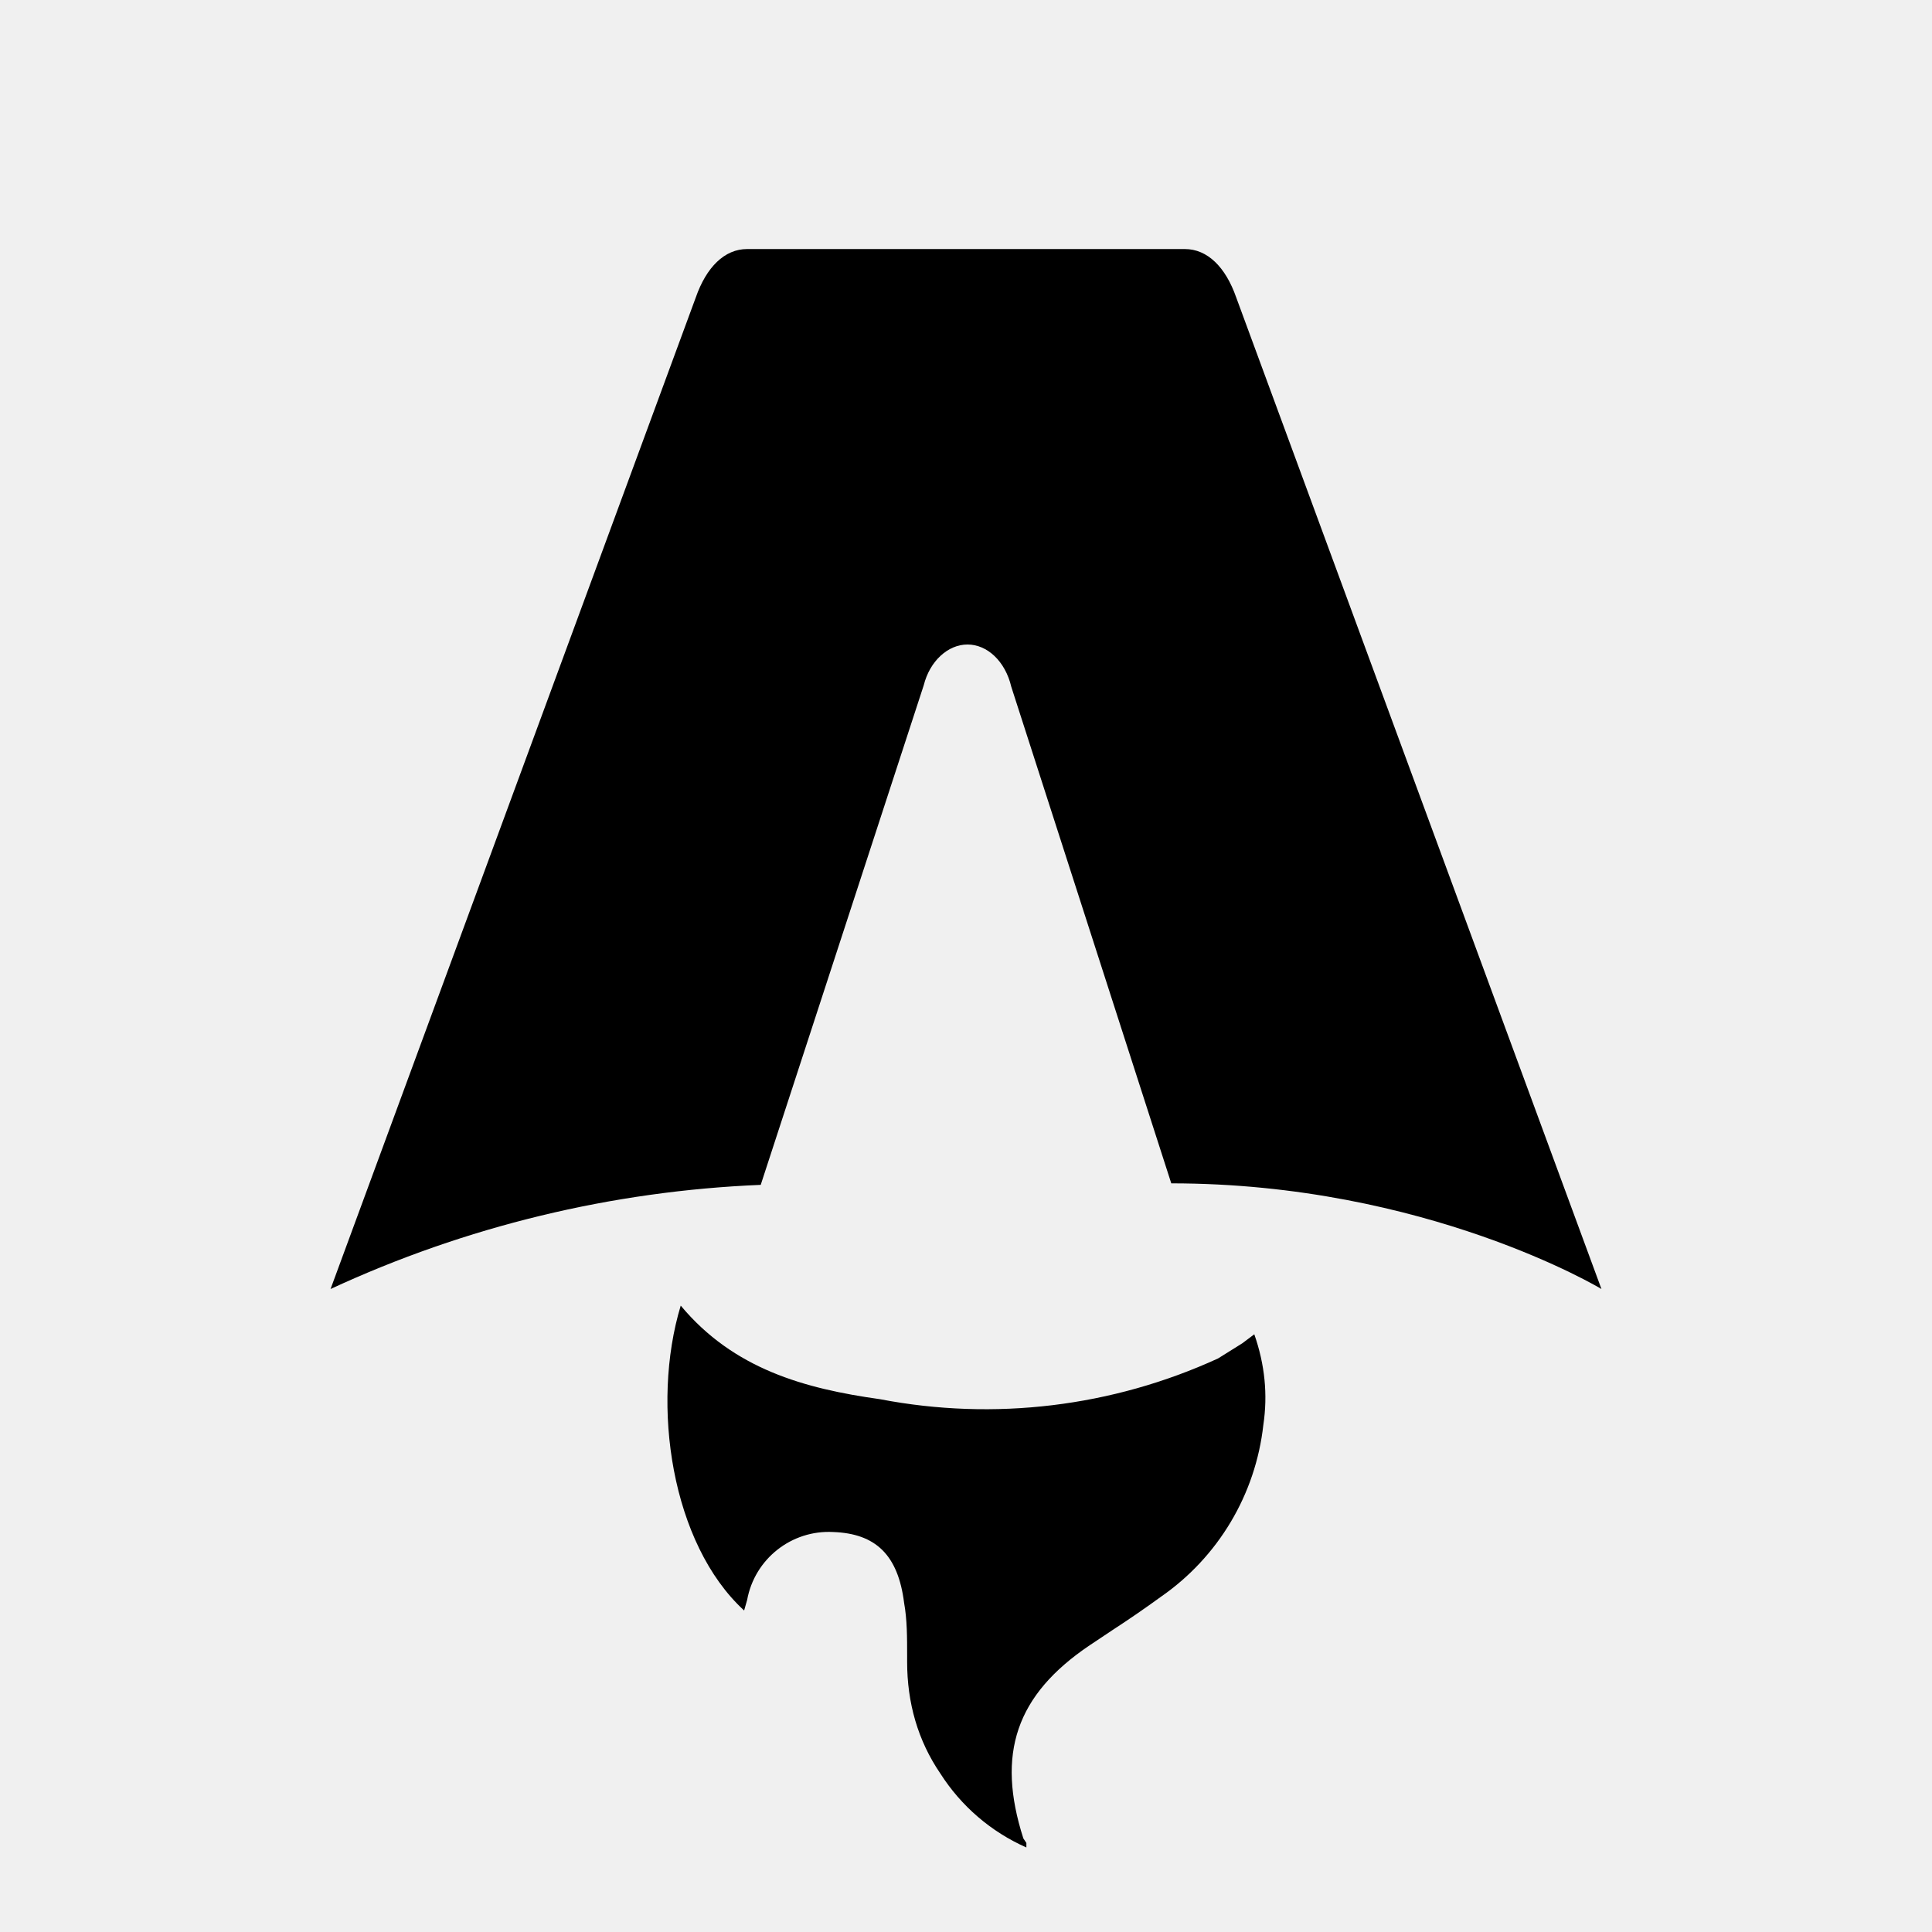
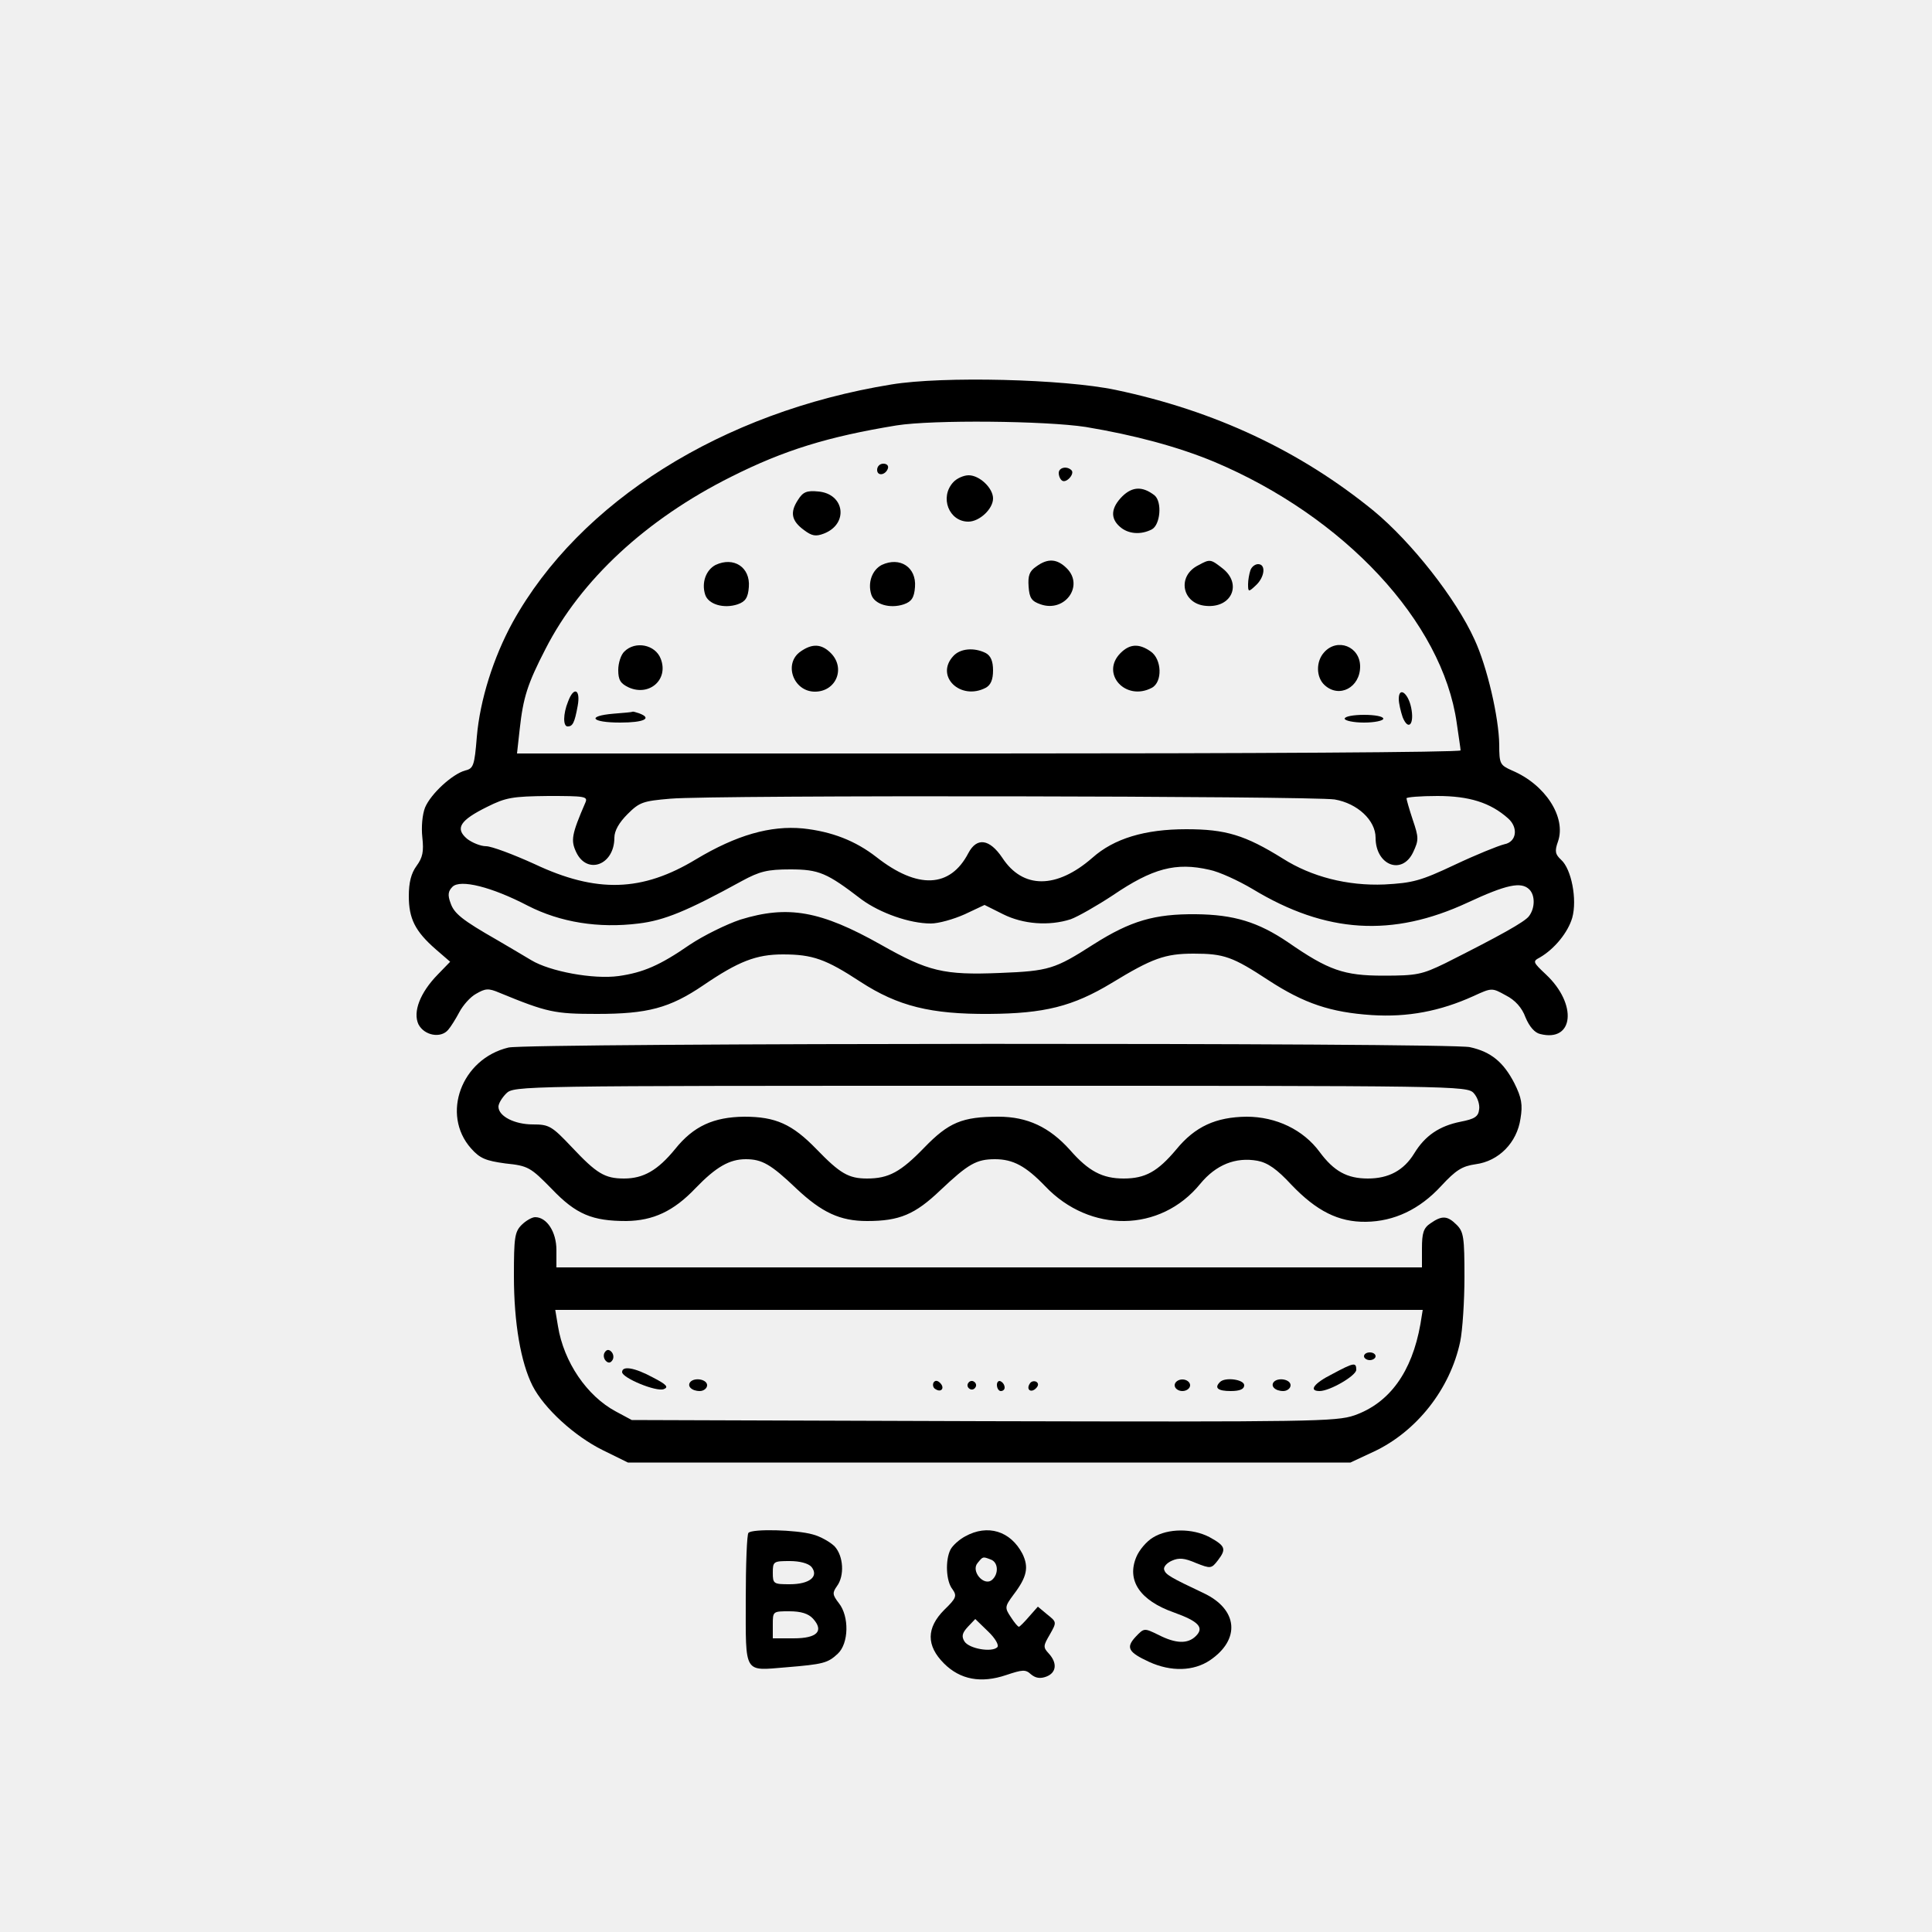
- <svg xmlns="http://www.w3.org/2000/svg" fill="none" viewBox="0 0 128 128">
-   <path d="M50.4 78.5a75.1 75.1 0 0 0-28.5 6.9l24.2-65.7c.7-2 1.9-3.2 3.4-3.2h29c1.5 0 2.7 1.2 3.4 3.2l24.2 65.7s-11.6-7-28.5-7L67 45.5c-.4-1.7-1.6-2.8-2.9-2.8-1.3 0-2.5 1.1-2.9 2.7L50.4 78.5Zm-1.1 28.2Zm-4.2-20.2c-2 6.6-.6 15.8 4.2 20.2a17.5 17.5 0 0 1 .2-.7 5.5 5.5 0 0 1 5.7-4.5c2.8.1 4.3 1.5 4.7 4.7.2 1.1.2 2.3.2 3.5v.4c0 2.7.7 5.2 2.2 7.4a13 13 0 0 0 5.7 4.9v-.3l-.2-.3c-1.8-5.6-.5-9.5 4.4-12.8l1.5-1a73 73 0 0 0 3.2-2.2 16 16 0 0 0 6.8-11.4c.3-2 .1-4-.6-6l-.8.6-1.6 1a37 37 0 0 1-22.4 2.7c-5-.7-9.7-2-13.2-6.2Z" />
-   <style>
-         path { fill: #000; }
-         @media (prefers-color-scheme: dark) {
-             path { fill: #FFF; }
-         }
-     </style>
+ <svg xmlns="http://www.w3.org/2000/svg" version="1.0" width="500pt" height="500pt" viewBox="0 0 500 500" preserveAspectRatio="xMidYMid meet">
+   <g transform="translate(0,500) scale(0.1,-0.1)" fill="#000000" stroke="none">
+     <path d="M2307 4005 c-438 -71 -807 -303 -980 -615 -50 -91 -85 -202 -93 -297 -6 -75 -9 -82 -30 -87 -33 -9 -89 -60 -104 -96 -7 -18 -10 -50 -7 -77 4 -37 1 -52 -15 -74 -14 -19 -20 -43 -20 -78 0 -58 16 -91 70 -138 l37 -32 -32 -33 c-46 -47 -65 -97 -50 -129 15 -29 58 -37 77 -14 7 8 20 29 29 46 9 17 28 39 43 47 24 14 32 15 60 3 124 -51 143 -55 253 -55 131 0 188 15 275 74 91 62 137 80 206 80 77 0 111 -12 201 -71 97 -63 182 -84 333 -83 142 1 216 19 317 80 105 64 138 76 212 76 79 0 101 -8 194 -69 92 -60 161 -83 267 -90 93 -6 177 10 263 49 48 22 48 22 84 2 24 -12 42 -32 51 -57 10 -24 24 -40 38 -43 87 -22 97 77 15 154 -34 32 -35 34 -16 44 38 22 73 65 84 103 13 47 -2 126 -29 150 -15 14 -17 22 -8 47 22 63 -33 148 -119 184 -31 14 -33 17 -33 67 -1 70 -31 201 -64 272 -48 106 -163 252 -261 333 -190 155 -411 259 -668 313 -133 28 -447 36 -580 14z m503 -110 c126 -21 238 -51 332 -90 337 -142 591 -414 628 -676 5 -35 10 -67 10 -71 0 -5 -549 -8 -1221 -8 l-1221 0 7 63 c9 82 20 117 67 208 91 178 260 335 480 445 137 69 251 104 428 133 94 15 386 12 490 -4z m-1295 -972 c-36 -83 -38 -98 -24 -128 28 -60 99 -34 99 37 0 18 12 39 34 61 31 31 40 34 111 40 112 10 1660 7 1719 -2 59 -10 106 -54 106 -99 0 -71 68 -98 97 -38 15 32 15 38 -1 85 -9 27 -16 52 -16 55 0 3 36 6 80 6 82 0 137 -17 183 -58 27 -24 22 -61 -10 -67 -16 -4 -73 -27 -128 -53 -89 -42 -109 -47 -182 -51 -96 -4 -189 20 -263 67 -98 61 -148 76 -250 76 -107 0 -187 -24 -243 -74 -93 -81 -180 -81 -233 0 -33 49 -66 54 -88 12 -47 -90 -131 -94 -238 -10 -54 42 -115 66 -190 74 -84 8 -172 -17 -277 -80 -139 -84 -257 -88 -418 -12 -55 25 -111 46 -125 46 -14 0 -36 9 -49 19 -32 27 -19 48 52 83 48 24 65 27 158 28 94 0 103 -1 96 -17z m1615 -174 c25 -5 75 -28 112 -50 190 -115 362 -125 556 -35 101 47 139 55 160 34 15 -15 15 -48 -1 -69 -11 -15 -76 -51 -217 -122 -60 -29 -73 -32 -160 -32 -102 0 -142 14 -246 86 -78 53 -141 72 -239 73 -107 1 -169 -17 -265 -78 -100 -64 -115 -69 -242 -74 -146 -6 -186 4 -308 73 -156 88 -241 103 -364 65 -36 -12 -95 -41 -131 -65 -78 -54 -121 -72 -184 -81 -66 -9 -178 12 -226 41 -22 13 -62 37 -88 52 -91 52 -112 69 -121 96 -8 21 -6 31 5 42 20 20 101 0 195 -49 84 -43 183 -59 287 -46 66 8 125 32 267 110 46 25 66 30 125 30 75 0 95 -9 185 -78 48 -35 124 -62 179 -62 20 0 59 11 88 24 l51 24 48 -24 c52 -26 119 -31 175 -13 19 7 68 35 109 62 103 70 163 86 250 66z" />
+     <path d="M2270 3784 c0 -17 22 -14 28 4 2 7 -3 12 -12 12 -9 0 -16 -7 -16 -16z" />
+     <path d="M2740 3776 c0 -8 4 -17 9 -20 11 -7 33 18 24 27 -12 12 -33 7 -33 -7z" />
+     <path d="M2467 3752 c-36 -39 -11 -102 39 -102 29 0 64 33 64 60 0 27 -35 60 -63 60 -13 0 -31 -8 -40 -18z" />
+     <path d="M2905 3716 c-30 -30 -32 -57 -7 -79 21 -19 54 -22 83 -7 22 12 27 71 7 88 -31 24 -57 23 -83 -2z" />
+     <path d="M2065 3706 c-21 -32 -17 -54 16 -78 20 -15 30 -17 51 -9 65 25 54 103 -14 109 -30 3 -40 -1 -53 -22z" />
+     <path d="M1852 3538 c-25 -13 -37 -46 -27 -77 8 -25 48 -37 84 -25 20 7 27 17 29 45 4 51 -39 79 -86 57z" />
+     <path d="M2282 3538 c-25 -13 -37 -46 -27 -77 8 -25 48 -37 84 -25 20 7 27 17 29 45 4 51 -39 79 -86 57z" />
+     <path d="M2682 3534 c-18 -12 -22 -24 -20 -52 2 -30 8 -38 31 -46 63 -22 113 48 68 93 -25 25 -49 27 -79 5z" />
+     <path d="M3101 3537 c-56 -28 -42 -100 20 -105 67 -6 94 57 43 97 -31 24 -32 25 -63 8z" />
+     <path d="M3236 3524 c-3 -9 -6 -25 -6 -36 0 -20 1 -21 20 -3 23 21 27 55 6 55 -8 0 -17 -7 -20 -16z" />
+     <path d="M1616 3314 c-9 -8 -16 -30 -16 -48 0 -26 6 -35 27 -45 53 -24 104 20 83 74 -14 37 -66 47 -94 19z" />
+     <path d="M2072 3314 c-45 -31 -19 -104 37 -104 55 0 80 61 41 100 -24 24 -48 25 -78 4z" />
+     <path d="M2900 3310 c-53 -53 13 -126 81 -90 28 15 26 74 -3 94 -30 21 -54 20 -78 -4z" />
+     <path d="M3427 3312 c-22 -24 -21 -65 1 -85 38 -35 92 -6 92 48 0 52 -59 75 -93 37z" />
+     <path d="M2467 3302 c-48 -52 19 -116 84 -82 13 7 19 21 19 45 0 24 -6 38 -19 45 -30 15 -66 12 -84 -8z" />
+     <path d="M1470 3184 c-13 -32 -13 -64 -1 -64 13 0 18 9 26 53 8 43 -10 52 -25 11z" />
+     <path d="M3620 3191 c0 -11 5 -32 10 -47 15 -37 31 -18 22 25 -8 38 -32 55 -32 22z" />
+     <path d="M1588 3153 c-71 -6 -58 -23 17 -23 62 0 84 11 49 24 -9 3 -16 5 -17 4 -1 -1 -23 -3 -49 -5z" />
+     <path d="M3480 3140 c0 -5 23 -10 50 -10 28 0 50 5 50 10 0 6 -22 10 -50 10 -27 0 -50 -4 -50 -10z" />
+     <path d="M1316 2289 c-122 -29 -175 -173 -97 -261 23 -26 38 -32 89 -39 59 -6 65 -10 120 -66 63 -66 105 -83 193 -83 69 1 122 25 179 85 53 55 88 75 130 75 42 0 65 -13 131 -76 66 -62 113 -84 183 -84 84 0 124 17 190 80 72 68 93 80 141 80 47 0 80 -18 130 -70 116 -122 298 -120 401 6 41 50 92 70 148 60 27 -5 51 -22 88 -62 65 -68 122 -97 193 -96 73 1 139 32 195 93 38 41 54 51 89 56 60 8 107 56 116 118 6 36 3 54 -16 92 -28 54 -60 81 -115 93 -51 12 -2436 11 -2488 -1z m2498 -118 c10 -11 16 -30 14 -42 -2 -19 -12 -25 -48 -32 -55 -11 -92 -36 -120 -82 -27 -44 -66 -65 -120 -65 -54 0 -88 19 -125 69 -42 57 -112 91 -189 91 -79 -1 -133 -25 -182 -85 -48 -57 -80 -75 -136 -75 -55 0 -91 19 -139 74 -53 59 -110 86 -185 86 -94 0 -129 -15 -192 -80 -61 -63 -92 -80 -148 -80 -48 0 -70 13 -131 76 -63 65 -106 84 -187 84 -79 -1 -131 -24 -179 -84 -45 -55 -82 -76 -132 -76 -50 0 -71 13 -135 81 -52 55 -59 59 -101 59 -47 0 -89 21 -89 46 0 8 9 23 20 34 20 20 33 20 1253 20 1204 0 1234 0 1251 -19z" />
+     <path d="M1350 1830 c-18 -18 -20 -33 -20 -132 0 -123 18 -224 48 -284 30 -59 109 -131 182 -167 l65 -32 935 0 935 0 60 28 c111 52 198 162 224 285 6 29 11 105 11 167 0 102 -2 117 -20 135 -24 24 -38 25 -68 4 -18 -12 -22 -25 -22 -65 l0 -49 -1120 0 -1120 0 0 45 c0 47 -25 85 -55 85 -8 0 -24 -9 -35 -20z m2326 -257 c-22 -124 -80 -204 -171 -236 -47 -16 -111 -17 -960 -15 l-910 3 -41 22 c-75 40 -135 128 -150 221 l-7 42 1123 0 1122 0 -6 -37z" />
+     <path d="M1565 1500 c-4 -6 -3 -16 3 -22 6 -6 12 -6 17 2 4 6 3 16 -3 22 -6 6 -12 6 -17 -2z" />
+     <path d="M3530 1490 c0 -5 7 -10 15 -10 8 0 15 5 15 10 0 6 -7 10 -15 10 -8 0 -15 -4 -15 -10z" />
+     <path d="M3448 1444 c-48 -24 -62 -44 -33 -44 27 0 95 40 95 55 0 20 -6 19 -62 -11z" />
+     <path d="M1610 1449 c0 -15 89 -52 108 -44 13 5 7 12 -28 30 -48 26 -80 31 -80 14z" />
+     <path d="M1787 1424 c-10 -11 3 -24 24 -24 10 0 19 7 19 15 0 15 -31 21 -43 9z" />
+     <path d="M2416 1422 c-3 -6 -1 -14 5 -17 15 -10 25 3 12 16 -7 7 -13 7 -17 1z" />
+     <path d="M2506 1421 c-4 -5 -2 -12 3 -15 5 -4 12 -2 15 3 4 5 2 12 -3 15 -5 4 -12 2 -15 -3z" />
+     <path d="M2580 1416 c0 -9 5 -16 10 -16 6 0 10 4 10 9 0 6 -4 13 -10 16 -5 3 -10 -1 -10 -9z" />
+     <path d="M2665 1419 c-10 -15 3 -25 16 -12 7 7 7 13 1 17 -6 3 -14 1 -17 -5z" />
+     <path d="M3040 1415 c0 -8 9 -15 20 -15 11 0 20 7 20 15 0 8 -9 15 -20 15 -11 0 -20 -7 -20 -15z" />
+     <path d="M3157 1423 c-15 -15 -5 -23 28 -23 24 0 35 5 35 15 0 15 -50 22 -63 8z" />
+     <path d="M3297 1424 c-10 -11 3 -24 24 -24 10 0 19 7 19 15 0 15 -31 21 -43 9z" />
+     <path d="M1937 1033 c-4 -3 -7 -82 -7 -174 0 -193 -6 -183 104 -174 97 8 108 11 134 35 29 27 30 97 3 131 -17 22 -17 27 -5 44 20 27 17 78 -6 103 -11 11 -37 26 -57 31 -42 12 -156 15 -166 4z m163 -88 c20 -25 -5 -45 -56 -45 -42 0 -44 1 -44 30 0 29 2 30 44 30 26 0 48 -6 56 -15z m4 -134 c29 -32 11 -51 -50 -51 l-54 0 0 35 c0 35 0 35 43 35 30 0 49 -6 61 -19z" />
+     <path d="M2498 1024 c-15 -8 -32 -23 -38 -34 -14 -27 -12 -82 5 -103 12 -17 10 -23 -21 -53 -47 -47 -47 -93 -1 -139 42 -42 96 -52 161 -30 42 14 50 15 64 2 12 -10 24 -12 40 -6 26 10 29 35 6 60 -15 16 -14 20 3 49 18 32 18 32 -7 52 l-24 20 -23 -26 c-12 -14 -24 -26 -26 -26 -3 0 -12 11 -21 25 -16 24 -16 27 7 58 35 46 40 71 23 106 -31 59 -90 77 -148 45z m66 -60 c20 -7 21 -38 3 -53 -21 -17 -55 23 -37 44 14 17 13 17 34 9z m17 -227 c-14 -14 -73 -4 -85 15 -8 13 -6 22 9 38 l19 20 33 -32 c19 -18 29 -36 24 -41z" />
+     <path d="M2984 1021 c-17 -10 -36 -33 -43 -50 -26 -61 9 -113 97 -144 64 -23 79 -39 57 -61 -21 -21 -52 -20 -97 3 -37 18 -37 18 -59 -5 -26 -28 -19 -40 35 -65 57 -26 115 -24 157 4 80 54 73 132 -16 174 -87 41 -98 48 -102 60 -3 7 6 18 20 24 18 8 32 7 62 -6 38 -15 40 -15 57 7 22 29 20 37 -22 60 -44 23 -107 23 -146 -1z" />
+   </g>
</svg>
